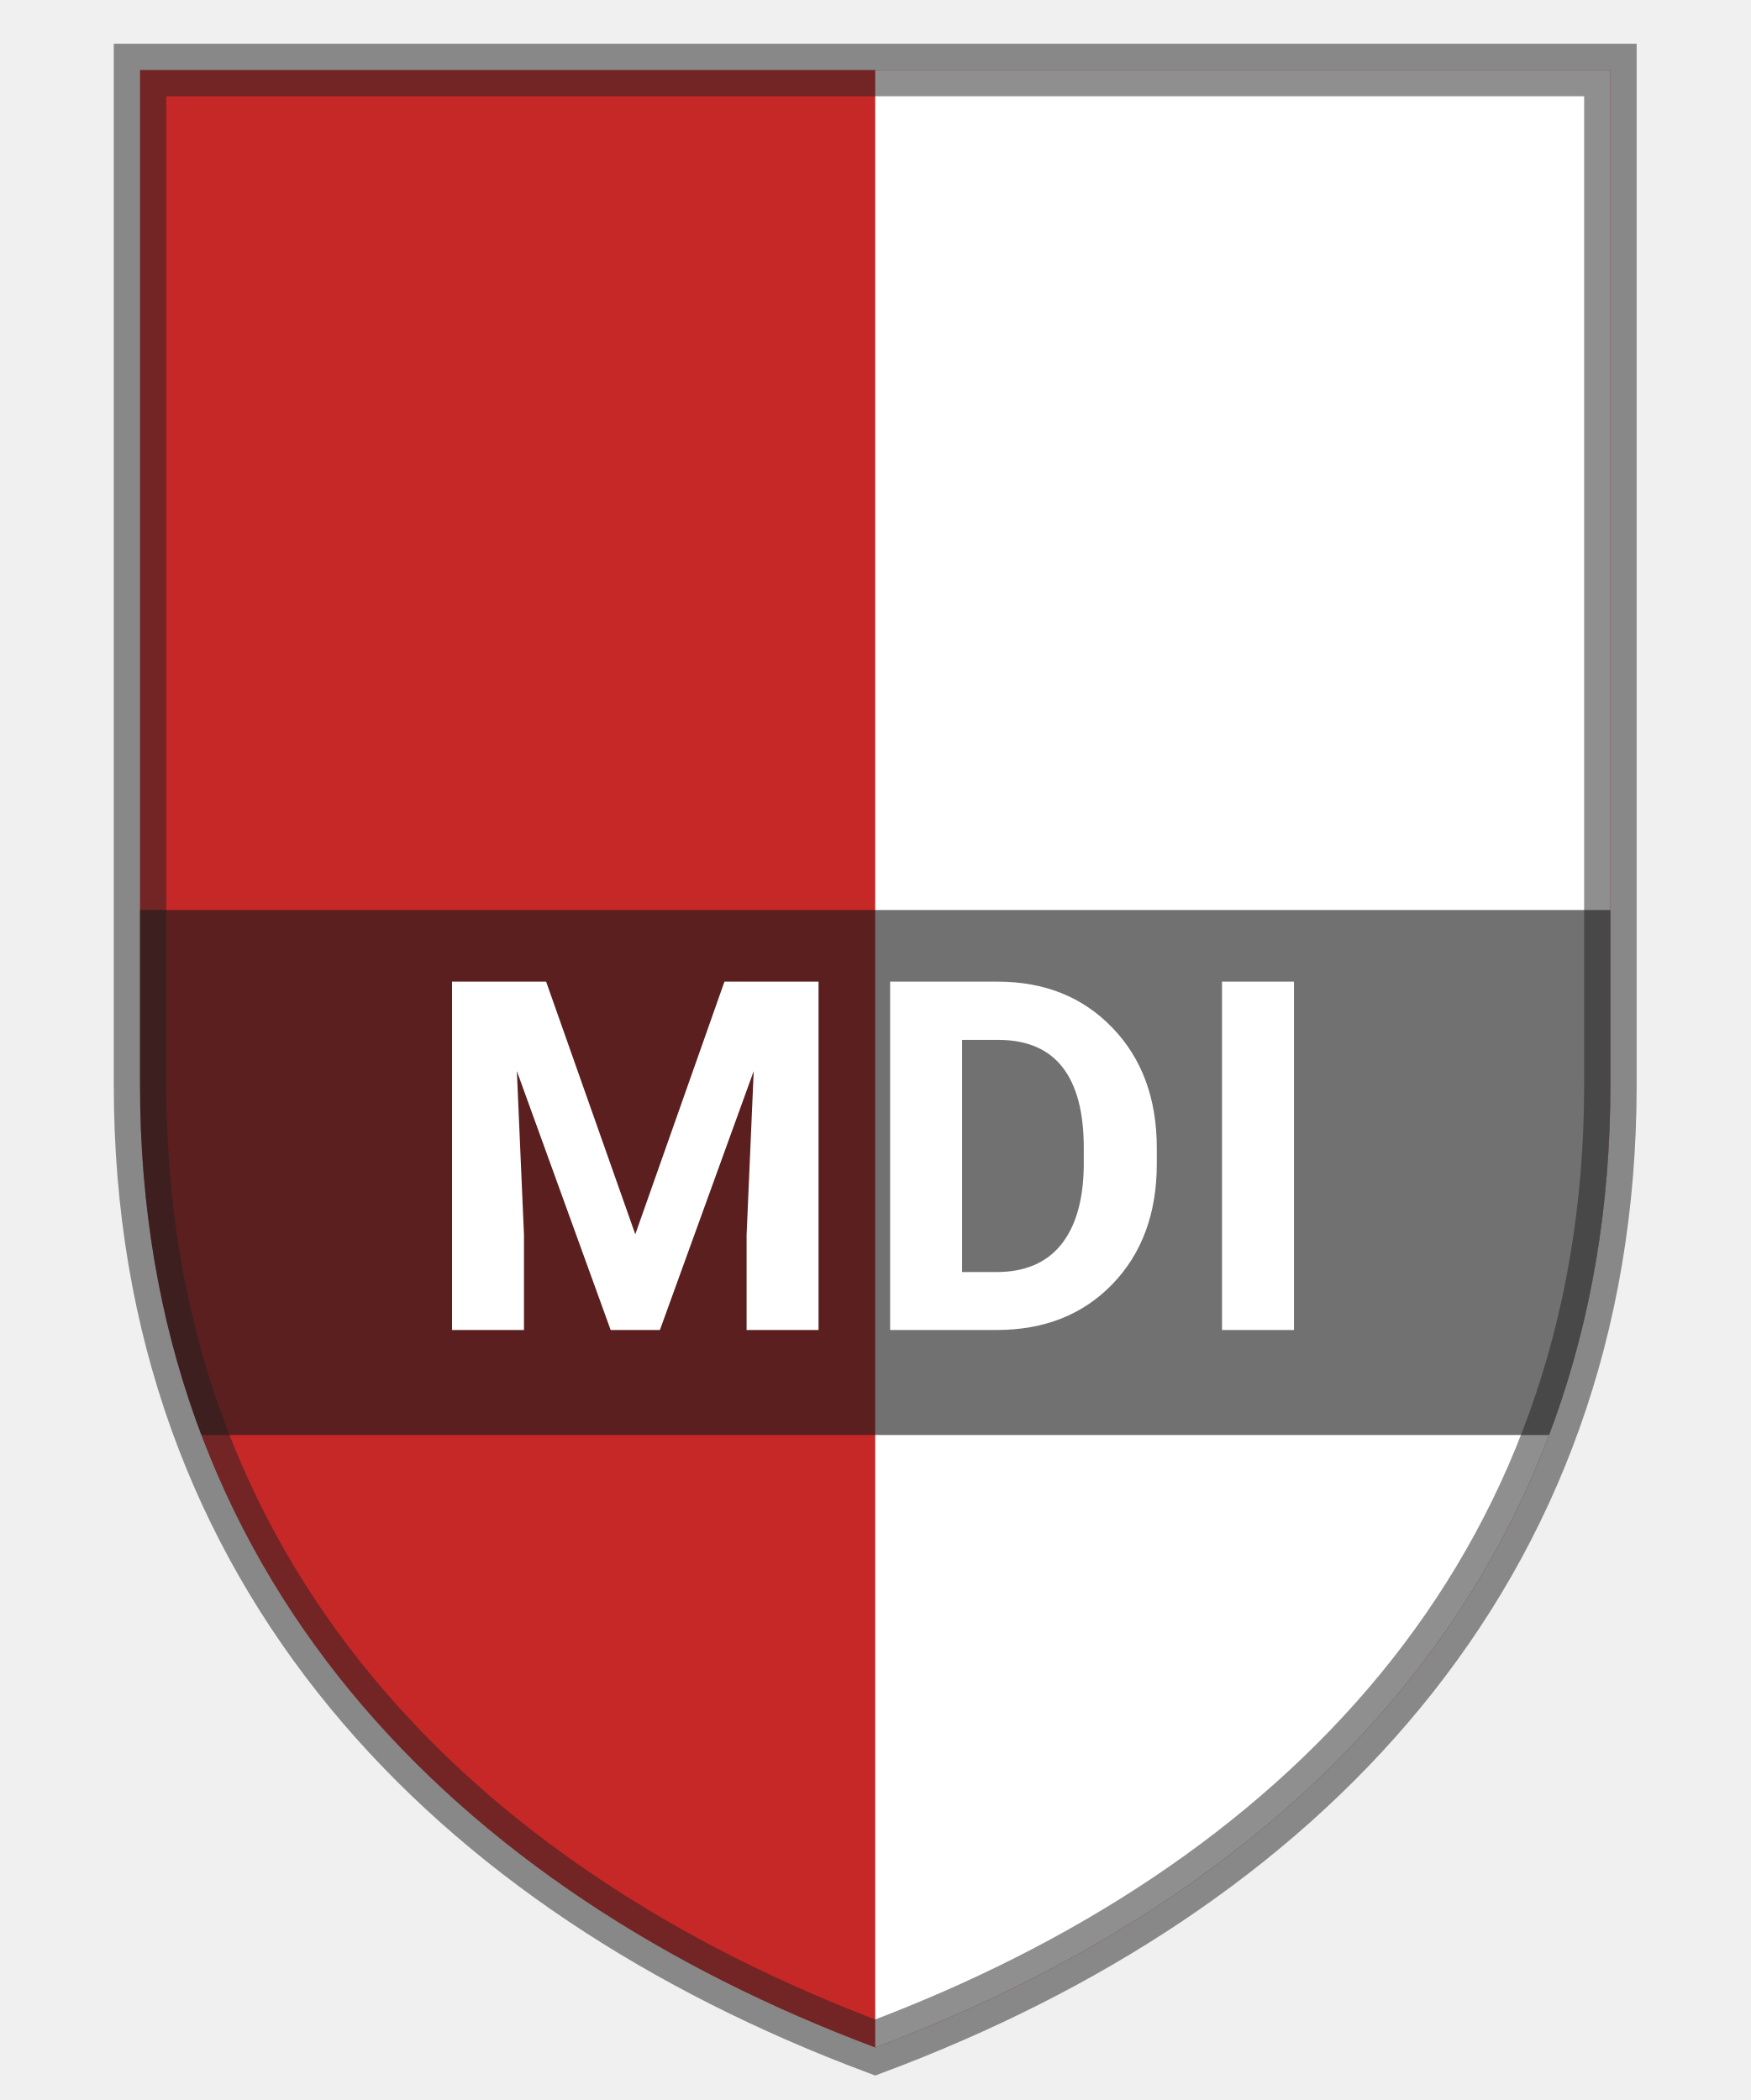
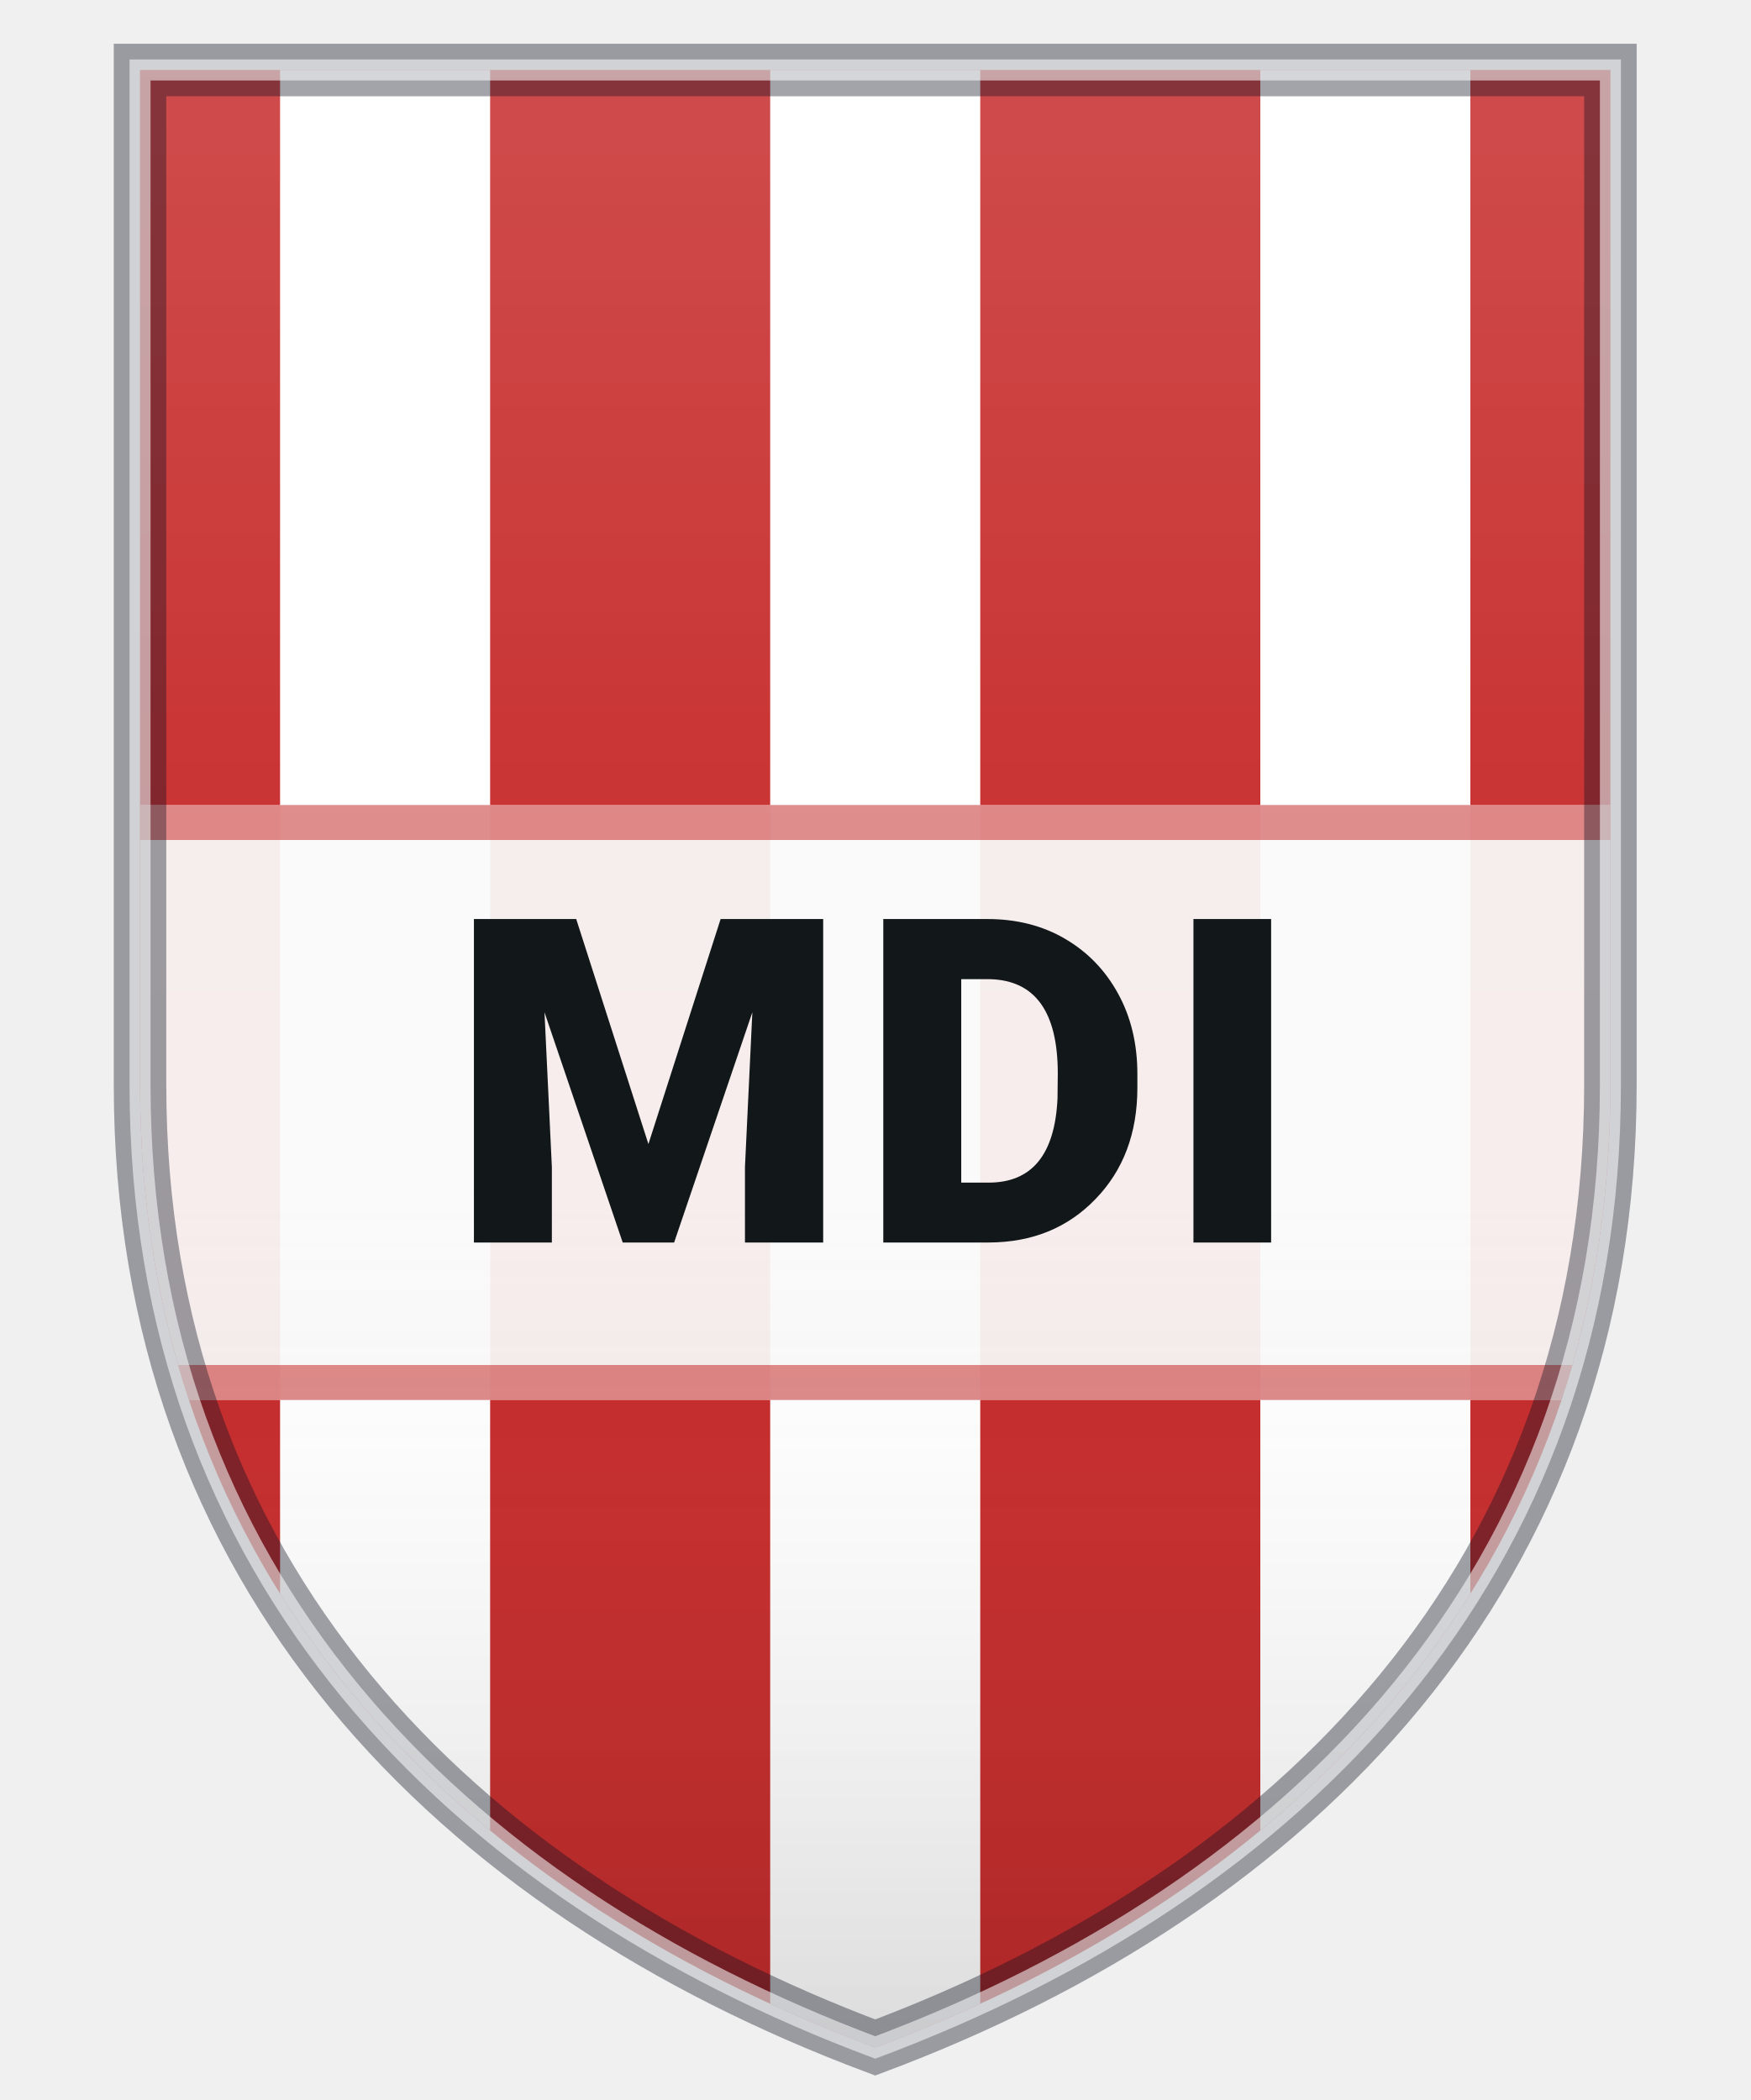
<svg xmlns="http://www.w3.org/2000/svg" viewBox="0 0 100 120" width="100" height="120" role="img" data-generico="1" aria-label="Escudo do Marcílio Dias">
-   <clipPath id="escudo">
-     <path d="M8 4 H92 V62 C92 90 74 108 50 117 C26 108 8 90 8 62 Z" />
-   </clipPath>
+   <defs>
+     <clipPath id="escudo">
+       <path d="M8 4 H92 V62 C92 90 74 108 50 117 C26 108 8 90 8 62 Z" />
+     </clipPath>
+     <linearGradient id="volume" x1="0" y1="0" x2="0" y2="1">
+       <stop offset="0" stop-color="#FFFFFF" stop-opacity=".18" />
+       <stop offset=".55" stop-color="#FFFFFF" stop-opacity="0" />
+       <stop offset="1" stop-color="#000000" stop-opacity=".16" />
+     </linearGradient>
+   </defs>
  <g clip-path="url(#escudo)">
    <path d="M8 4 H92 V62 C92 90 74 108 50 117 C26 108 8 90 8 62 Z" fill="#C62828" />
-     <path d="M50 4 H92 V62 C92 90 74 108 50 117 Z" fill="#FFFFFF" />
-     <rect x="0" y="52" width="100" height="30" fill="#1A1A1A" fill-opacity=".62" />
-     <text x="50" y="76" text-anchor="middle" font-family="system-ui, -apple-system, 'Segoe UI', Roboto, sans-serif" font-size="28" font-weight="700" letter-spacing="0.5" fill="#FFFFFF">MDI</text>
+     <rect x="16" y="0" width="12" height="120" fill="#FFFFFF" />
+     <rect x="44" y="0" width="12" height="120" fill="#FFFFFF" />
+     <rect x="72" y="0" width="12" height="120" fill="#FFFFFF" />
+     <rect x="0" y="46" width="100" height="34" fill="#F8FAF9" fill-opacity=".94" />
+     <rect x="0" y="46" width="100" height="2" fill="#C62828" fill-opacity=".55" />
+     <rect x="0" y="78" width="100" height="2" fill="#C62828" fill-opacity=".55" />
+     <rect x="0" y="0" width="100" height="120" fill="url(#volume)" />
+     <text x="50" y="71" text-anchor="middle" font-family="system-ui, -apple-system, 'Segoe UI', Roboto, sans-serif" font-size="26" font-weight="800" letter-spacing="0.6" fill="#12181A">MDI</text>
  </g>
-   <path d="M8 4 H92 V62 C92 90 74 108 50 117 C26 108 8 90 8 62 Z" fill="none" stroke="#212121" stroke-opacity=".5" stroke-width="3" />
+   <path d="M8 4 H92 V62 C92 90 74 108 50 117 C26 108 8 90 8 62 Z" fill="none" stroke="#0B1220" stroke-opacity=".38" stroke-width="3" />
+   <path d="M8 4 H92 V62 C92 90 74 108 50 117 C26 108 8 90 8 62 Z" fill="none" stroke="#FFFFFF" stroke-opacity=".55" stroke-width="1.2" />
</svg>
